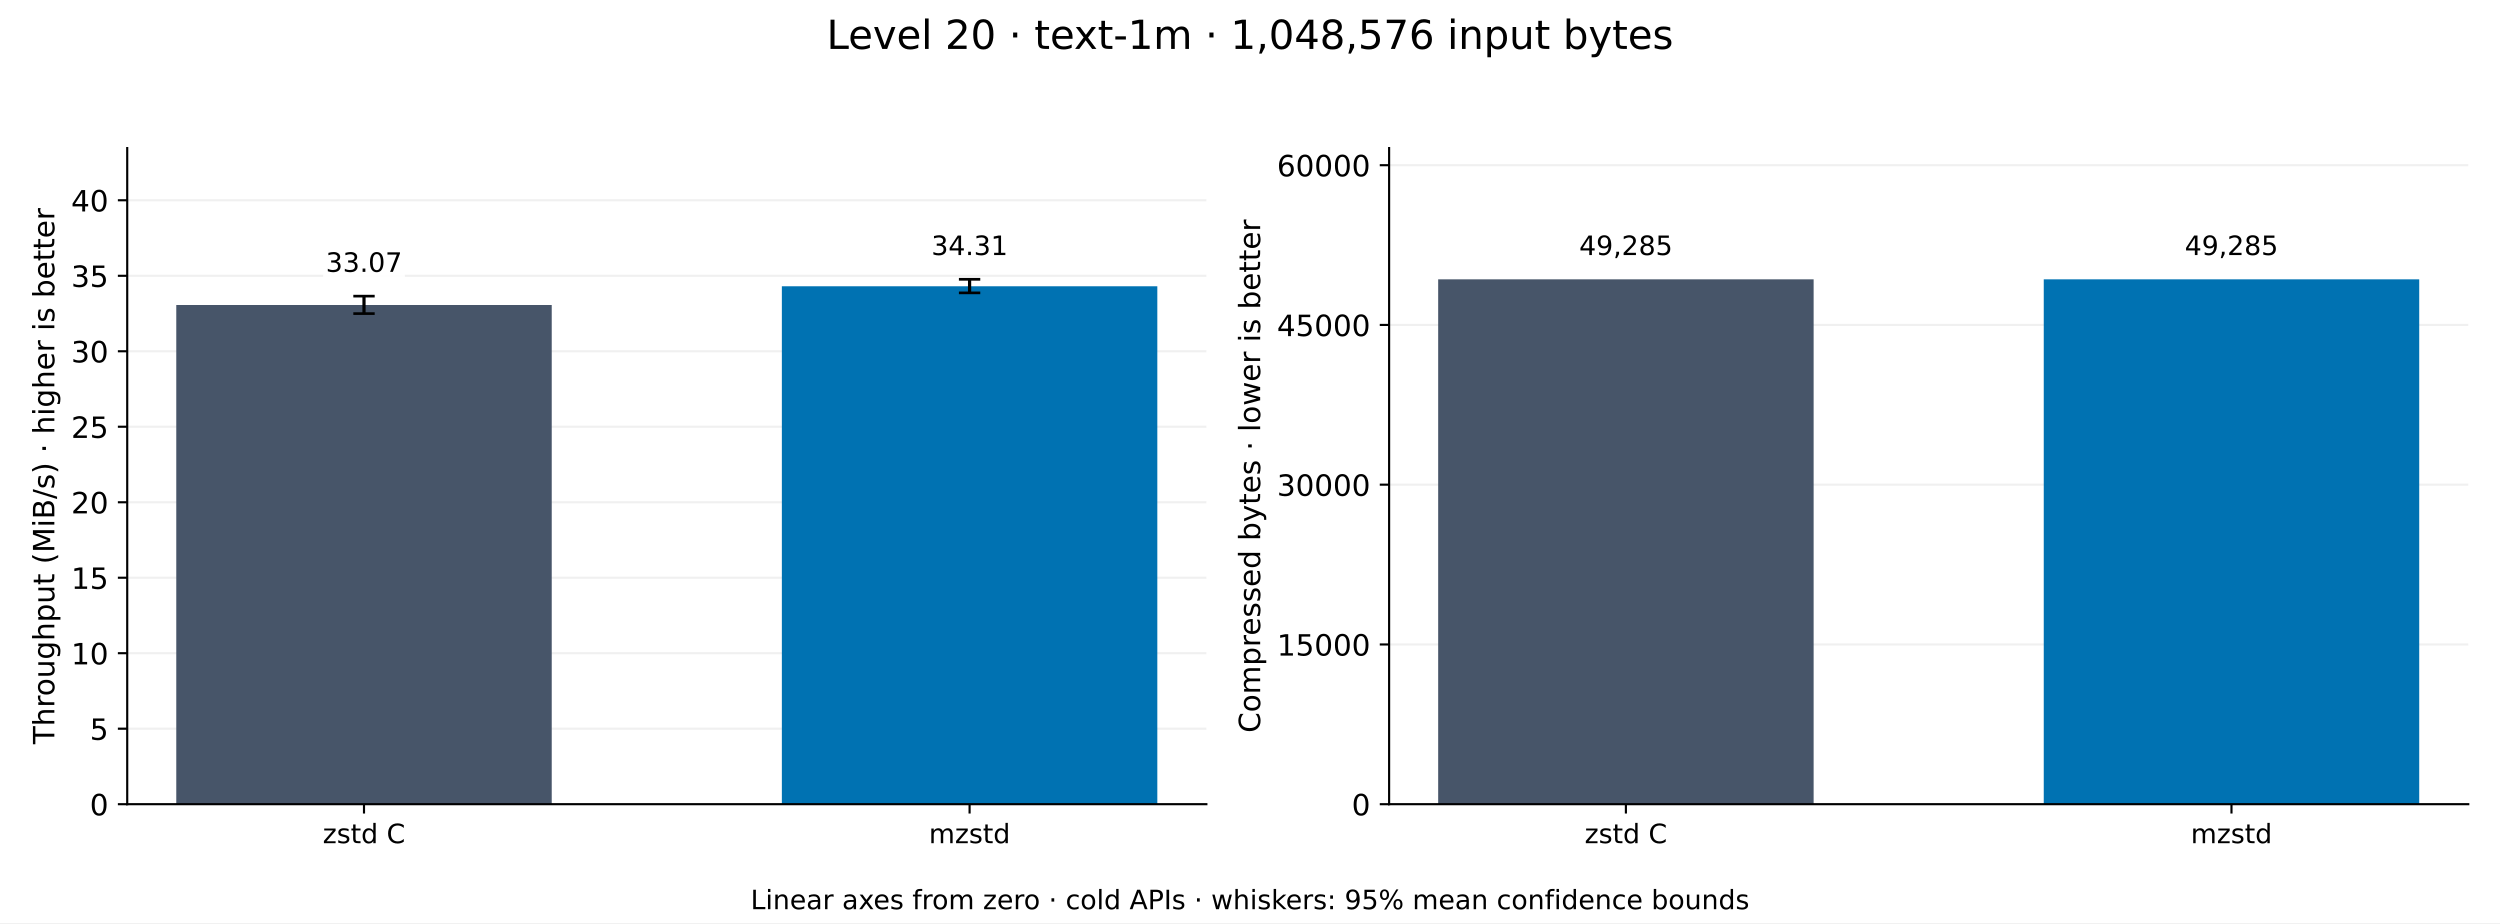
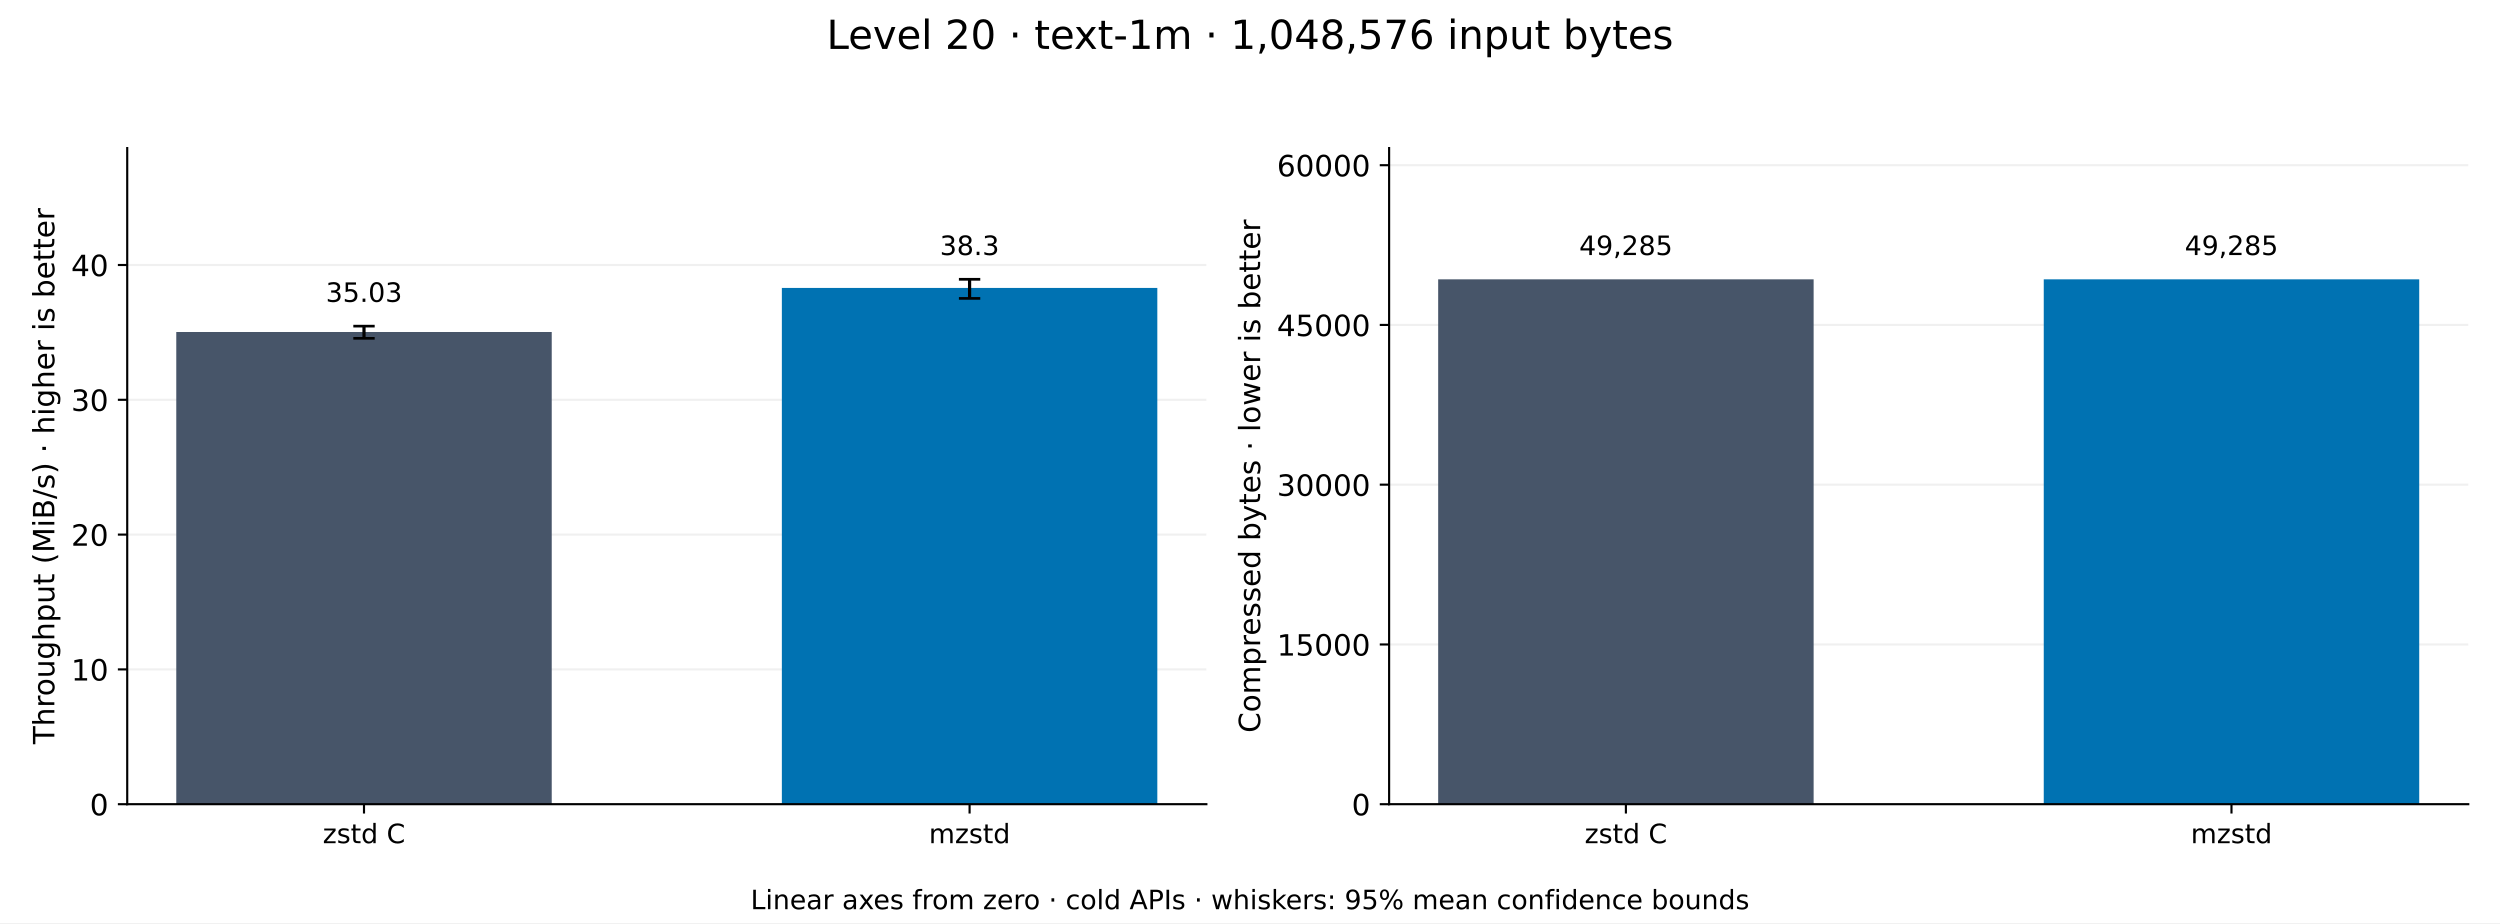
<svg xmlns="http://www.w3.org/2000/svg" xmlns:xlink="http://www.w3.org/1999/xlink" width="936pt" height="345.6pt" viewBox="0 0 936 345.6" version="1.1">
  <defs>
    <style type="text/css">*{stroke-linejoin: round; stroke-linecap: butt}</style>
  </defs>
  <g id="figure_1">
    <g id="patch_1">
      <path d="M 0 345.6 L 936 345.6 L 936 0 L 0 0 z " style="fill: #ffffff" />
    </g>
    <g id="axes_1">
      <g id="patch_2">
        <path d="M 47.63 301.088 L 451.665 301.088 L 451.665 55.44 L 47.63 55.44 z " style="fill: #ffffff" />
      </g>
      <g id="matplotlib.axis_1">
        <g id="xtick_1">
          <g id="line2d_1">
            <defs>
              <path id="mcbfd24ea1b" d="M 0 0 L 0 3.5 " style="stroke: #000000; stroke-width: 0.8" />
            </defs>
            <g>
              <use xlink:href="#mcbfd24ea1b" x="136.282" y="301.088" style="stroke: #000000; stroke-width: 0.8" />
            </g>
          </g>
          <g id="text_1">
            <text style="font-size: 10px; font-family: 'DejaVu Sans', 'Bitstream Vera Sans', 'Computer Modern Sans Serif', 'Lucida Grande', 'Verdana', 'Geneva', 'Lucid', 'Arial', 'Helvetica', 'Avant Garde', sans-serif; text-anchor: middle" x="136.282" y="315.686" transform="rotate(-0 136.2819 315.6864)">zstd C</text>
          </g>
        </g>
        <g id="xtick_2">
          <g id="line2d_2">
            <g>
              <use xlink:href="#mcbfd24ea1b" x="363.013" y="301.088" style="stroke: #000000; stroke-width: 0.8" />
            </g>
          </g>
          <g id="text_2">
            <text style="font-size: 10px; font-family: 'DejaVu Sans', 'Bitstream Vera Sans', 'Computer Modern Sans Serif', 'Lucida Grande', 'Verdana', 'Geneva', 'Lucid', 'Arial', 'Helvetica', 'Avant Garde', sans-serif; text-anchor: middle" x="363.013" y="315.686" transform="rotate(-0 363.0131 315.6864)">mzstd</text>
          </g>
        </g>
      </g>
      <g id="matplotlib.axis_2">
        <g id="ytick_1">
          <g id="line2d_3">
            <path d="M 47.63 301.088 L 451.665 301.088 " clip-path="url(#pa741e469eb)" style="fill: none; stroke: #b0b0b0; stroke-opacity: 0.18; stroke-width: 0.8; stroke-linecap: square" />
          </g>
          <g id="line2d_4">
            <defs>
              <path id="m862e928616" d="M 0 0 L -3.5 0 " style="stroke: #000000; stroke-width: 0.8" />
            </defs>
            <g>
              <use xlink:href="#m862e928616" x="47.63" y="301.088" style="stroke: #000000; stroke-width: 0.8" />
            </g>
          </g>
          <g id="text_3">
            <text style="font-size: 11px; font-family: 'DejaVu Sans', 'Bitstream Vera Sans', 'Computer Modern Sans Serif', 'Lucida Grande', 'Verdana', 'Geneva', 'Lucid', 'Arial', 'Helvetica', 'Avant Garde', sans-serif; text-anchor: end" x="40.63" y="305.267" transform="rotate(-0 40.63 305.2671)">0</text>
          </g>
        </g>
        <g id="ytick_2">
          <g id="line2d_5">
-             <path d="M 47.63 272.826 L 451.665 272.826 " clip-path="url(#pa741e469eb)" style="fill: none; stroke: #b0b0b0; stroke-opacity: 0.18; stroke-width: 0.8; stroke-linecap: square" />
+             <path d="M 47.63 250.619 L 451.665 250.619 " clip-path="url(#pa741e469eb)" style="fill: none; stroke: #b0b0b0; stroke-opacity: 0.18; stroke-width: 0.8; stroke-linecap: square" />
          </g>
          <g id="line2d_6">
            <g>
-               <use xlink:href="#m862e928616" x="47.63" y="272.826" style="stroke: #000000; stroke-width: 0.8" />
+               <use xlink:href="#m862e928616" x="47.63" y="250.619" style="stroke: #000000; stroke-width: 0.8" />
            </g>
          </g>
          <g id="text_4">
-             <text style="font-size: 11px; font-family: 'DejaVu Sans', 'Bitstream Vera Sans', 'Computer Modern Sans Serif', 'Lucida Grande', 'Verdana', 'Geneva', 'Lucid', 'Arial', 'Helvetica', 'Avant Garde', sans-serif; text-anchor: end" x="40.63" y="277.005" transform="rotate(-0 40.63 277.0047)">5</text>
+             <text style="font-size: 11px; font-family: 'DejaVu Sans', 'Bitstream Vera Sans', 'Computer Modern Sans Serif', 'Lucida Grande', 'Verdana', 'Geneva', 'Lucid', 'Arial', 'Helvetica', 'Avant Garde', sans-serif; text-anchor: end" x="40.63" y="254.798" transform="rotate(-0 40.63 254.7977)">10</text>
          </g>
        </g>
        <g id="ytick_3">
          <g id="line2d_7">
-             <path d="M 47.63 244.563 L 451.665 244.563 " clip-path="url(#pa741e469eb)" style="fill: none; stroke: #b0b0b0; stroke-opacity: 0.18; stroke-width: 0.8; stroke-linecap: square" />
+             <path d="M 47.63 200.149 L 451.665 200.149 " clip-path="url(#pa741e469eb)" style="fill: none; stroke: #b0b0b0; stroke-opacity: 0.18; stroke-width: 0.8; stroke-linecap: square" />
          </g>
          <g id="line2d_8">
            <g>
-               <use xlink:href="#m862e928616" x="47.63" y="244.563" style="stroke: #000000; stroke-width: 0.8" />
+               <use xlink:href="#m862e928616" x="47.63" y="200.149" style="stroke: #000000; stroke-width: 0.8" />
            </g>
          </g>
          <g id="text_5">
-             <text style="font-size: 11px; font-family: 'DejaVu Sans', 'Bitstream Vera Sans', 'Computer Modern Sans Serif', 'Lucida Grande', 'Verdana', 'Geneva', 'Lucid', 'Arial', 'Helvetica', 'Avant Garde', sans-serif; text-anchor: end" x="40.63" y="248.742" transform="rotate(-0 40.63 248.7423)">10</text>
+             <text style="font-size: 11px; font-family: 'DejaVu Sans', 'Bitstream Vera Sans', 'Computer Modern Sans Serif', 'Lucida Grande', 'Verdana', 'Geneva', 'Lucid', 'Arial', 'Helvetica', 'Avant Garde', sans-serif; text-anchor: end" x="40.63" y="204.328" transform="rotate(-0 40.63 204.3283)">20</text>
          </g>
        </g>
        <g id="ytick_4">
          <g id="line2d_9">
-             <path d="M 47.63 216.301 L 451.665 216.301 " clip-path="url(#pa741e469eb)" style="fill: none; stroke: #b0b0b0; stroke-opacity: 0.18; stroke-width: 0.8; stroke-linecap: square" />
+             <path d="M 47.63 149.68 L 451.665 149.68 " clip-path="url(#pa741e469eb)" style="fill: none; stroke: #b0b0b0; stroke-opacity: 0.18; stroke-width: 0.8; stroke-linecap: square" />
          </g>
          <g id="line2d_10">
            <g>
-               <use xlink:href="#m862e928616" x="47.63" y="216.301" style="stroke: #000000; stroke-width: 0.8" />
+               <use xlink:href="#m862e928616" x="47.63" y="149.68" style="stroke: #000000; stroke-width: 0.8" />
            </g>
          </g>
          <g id="text_6">
-             <text style="font-size: 11px; font-family: 'DejaVu Sans', 'Bitstream Vera Sans', 'Computer Modern Sans Serif', 'Lucida Grande', 'Verdana', 'Geneva', 'Lucid', 'Arial', 'Helvetica', 'Avant Garde', sans-serif; text-anchor: end" x="40.63" y="220.48" transform="rotate(-0 40.63 220.4799)">15</text>
+             <text style="font-size: 11px; font-family: 'DejaVu Sans', 'Bitstream Vera Sans', 'Computer Modern Sans Serif', 'Lucida Grande', 'Verdana', 'Geneva', 'Lucid', 'Arial', 'Helvetica', 'Avant Garde', sans-serif; text-anchor: end" x="40.63" y="153.859" transform="rotate(-0 40.63 153.8588)">30</text>
          </g>
        </g>
        <g id="ytick_5">
          <g id="line2d_11">
-             <path d="M 47.63 188.038 L 451.665 188.038 " clip-path="url(#pa741e469eb)" style="fill: none; stroke: #b0b0b0; stroke-opacity: 0.18; stroke-width: 0.8; stroke-linecap: square" />
+             <path d="M 47.63 99.21 L 451.665 99.21 " clip-path="url(#pa741e469eb)" style="fill: none; stroke: #b0b0b0; stroke-opacity: 0.18; stroke-width: 0.8; stroke-linecap: square" />
          </g>
          <g id="line2d_12">
            <g>
-               <use xlink:href="#m862e928616" x="47.63" y="188.038" style="stroke: #000000; stroke-width: 0.8" />
+               <use xlink:href="#m862e928616" x="47.63" y="99.21" style="stroke: #000000; stroke-width: 0.8" />
            </g>
          </g>
          <g id="text_7">
-             <text style="font-size: 11px; font-family: 'DejaVu Sans', 'Bitstream Vera Sans', 'Computer Modern Sans Serif', 'Lucida Grande', 'Verdana', 'Geneva', 'Lucid', 'Arial', 'Helvetica', 'Avant Garde', sans-serif; text-anchor: end" x="40.63" y="192.218" transform="rotate(-0 40.63 192.2175)">20</text>
-           </g>
-         </g>
-         <g id="ytick_6">
-           <g id="line2d_13">
-             <path d="M 47.63 159.776 L 451.665 159.776 " clip-path="url(#pa741e469eb)" style="fill: none; stroke: #b0b0b0; stroke-opacity: 0.18; stroke-width: 0.8; stroke-linecap: square" />
-           </g>
-           <g id="line2d_14">
-             <g>
-               <use xlink:href="#m862e928616" x="47.63" y="159.776" style="stroke: #000000; stroke-width: 0.8" />
-             </g>
-           </g>
-           <g id="text_8">
-             <text style="font-size: 11px; font-family: 'DejaVu Sans', 'Bitstream Vera Sans', 'Computer Modern Sans Serif', 'Lucida Grande', 'Verdana', 'Geneva', 'Lucid', 'Arial', 'Helvetica', 'Avant Garde', sans-serif; text-anchor: end" x="40.63" y="163.955" transform="rotate(-0 40.63 163.9551)">25</text>
-           </g>
-         </g>
-         <g id="ytick_7">
-           <g id="line2d_15">
-             <path d="M 47.63 131.514 L 451.665 131.514 " clip-path="url(#pa741e469eb)" style="fill: none; stroke: #b0b0b0; stroke-opacity: 0.18; stroke-width: 0.8; stroke-linecap: square" />
-           </g>
-           <g id="line2d_16">
-             <g>
-               <use xlink:href="#m862e928616" x="47.63" y="131.514" style="stroke: #000000; stroke-width: 0.8" />
-             </g>
-           </g>
-           <g id="text_9">
-             <text style="font-size: 11px; font-family: 'DejaVu Sans', 'Bitstream Vera Sans', 'Computer Modern Sans Serif', 'Lucida Grande', 'Verdana', 'Geneva', 'Lucid', 'Arial', 'Helvetica', 'Avant Garde', sans-serif; text-anchor: end" x="40.63" y="135.693" transform="rotate(-0 40.63 135.6927)">30</text>
-           </g>
-         </g>
-         <g id="ytick_8">
-           <g id="line2d_17">
-             <path d="M 47.63 103.251 L 451.665 103.251 " clip-path="url(#pa741e469eb)" style="fill: none; stroke: #b0b0b0; stroke-opacity: 0.18; stroke-width: 0.8; stroke-linecap: square" />
-           </g>
-           <g id="line2d_18">
-             <g>
-               <use xlink:href="#m862e928616" x="47.63" y="103.251" style="stroke: #000000; stroke-width: 0.8" />
-             </g>
-           </g>
-           <g id="text_10">
-             <text style="font-size: 11px; font-family: 'DejaVu Sans', 'Bitstream Vera Sans', 'Computer Modern Sans Serif', 'Lucida Grande', 'Verdana', 'Geneva', 'Lucid', 'Arial', 'Helvetica', 'Avant Garde', sans-serif; text-anchor: end" x="40.63" y="107.43" transform="rotate(-0 40.63 107.4303)">35</text>
-           </g>
-         </g>
-         <g id="ytick_9">
-           <g id="line2d_19">
-             <path d="M 47.63 74.989 L 451.665 74.989 " clip-path="url(#pa741e469eb)" style="fill: none; stroke: #b0b0b0; stroke-opacity: 0.18; stroke-width: 0.8; stroke-linecap: square" />
-           </g>
-           <g id="line2d_20">
-             <g>
-               <use xlink:href="#m862e928616" x="47.63" y="74.989" style="stroke: #000000; stroke-width: 0.8" />
-             </g>
-           </g>
-           <g id="text_11">
-             <text style="font-size: 11px; font-family: 'DejaVu Sans', 'Bitstream Vera Sans', 'Computer Modern Sans Serif', 'Lucida Grande', 'Verdana', 'Geneva', 'Lucid', 'Arial', 'Helvetica', 'Avant Garde', sans-serif; text-anchor: end" x="40.63" y="79.168" transform="rotate(-0 40.63 79.16791)">40</text>
-           </g>
-         </g>
-         <g id="text_12">
+             <text style="font-size: 11px; font-family: 'DejaVu Sans', 'Bitstream Vera Sans', 'Computer Modern Sans Serif', 'Lucida Grande', 'Verdana', 'Geneva', 'Lucid', 'Arial', 'Helvetica', 'Avant Garde', sans-serif; text-anchor: end" x="40.63" y="103.389" transform="rotate(-0 40.63 103.3894)">40</text>
+           </g>
+         </g>
+         <g id="text_8">
          <text style="font-size: 11px; font-family: 'DejaVu Sans', 'Bitstream Vera Sans', 'Computer Modern Sans Serif', 'Lucida Grande', 'Verdana', 'Geneva', 'Lucid', 'Arial', 'Helvetica', 'Avant Garde', sans-serif; text-anchor: middle" x="20.345" y="178.264" transform="rotate(-90 20.34484 178.264)">Throughput (MiB/s) · higher is better</text>
        </g>
      </g>
      <g id="patch_3">
-         <path d="M 65.995 301.088 L 206.569 301.088 L 206.569 114.183 L 65.995 114.183 z " clip-path="url(#pa741e469eb)" style="fill: #475569" />
+         <path d="M 65.995 301.088 L 206.569 301.088 L 206.569 124.298 L 65.995 124.298 z " clip-path="url(#pa741e469eb)" style="fill: #475569" />
      </g>
      <g id="patch_4">
-         <path d="M 292.726 301.088 L 433.3 301.088 L 433.3 107.178 L 292.726 107.178 z " clip-path="url(#pa741e469eb)" style="fill: #0072b2" />
+         <path d="M 292.726 301.088 L 433.3 301.088 L 433.3 107.796 L 292.726 107.796 z " clip-path="url(#pa741e469eb)" style="fill: #0072b2" />
      </g>
      <g id="LineCollection_1">
-         <path d="M 136.282 117.421 L 136.282 110.863 " clip-path="url(#pa741e469eb)" style="fill: none; stroke: #000000; stroke-width: 1.2" />
-         <path d="M 363.013 109.646 L 363.013 104.57 " clip-path="url(#pa741e469eb)" style="fill: none; stroke: #000000; stroke-width: 1.2" />
-       </g>
-       <g id="line2d_21">
+         <path d="M 136.282 126.675 L 136.282 122.11 " clip-path="url(#pa741e469eb)" style="fill: none; stroke: #000000; stroke-width: 1.2" />
+         <path d="M 363.013 111.722 L 363.013 104.57 " clip-path="url(#pa741e469eb)" style="fill: none; stroke: #000000; stroke-width: 1.2" />
+       </g>
+       <g id="line2d_13">
        <defs>
          <path id="mf7f69e77f0" d="M 4 0 L -4 -0 " style="stroke: #000000" />
        </defs>
        <g clip-path="url(#pa741e469eb)">
-           <use xlink:href="#mf7f69e77f0" x="136.282" y="117.421" style="fill: #1f77b4; stroke: #000000" />
-           <use xlink:href="#mf7f69e77f0" x="363.013" y="109.646" style="fill: #1f77b4; stroke: #000000" />
-         </g>
-       </g>
-       <g id="line2d_22">
+           <use xlink:href="#mf7f69e77f0" x="136.282" y="126.675" style="fill: #1f77b4; stroke: #000000" />
+           <use xlink:href="#mf7f69e77f0" x="363.013" y="111.722" style="fill: #1f77b4; stroke: #000000" />
+         </g>
+       </g>
+       <g id="line2d_14">
        <g clip-path="url(#pa741e469eb)">
-           <use xlink:href="#mf7f69e77f0" x="136.282" y="110.863" style="fill: #1f77b4; stroke: #000000" />
+           <use xlink:href="#mf7f69e77f0" x="136.282" y="122.11" style="fill: #1f77b4; stroke: #000000" />
          <use xlink:href="#mf7f69e77f0" x="363.013" y="104.57" style="fill: #1f77b4; stroke: #000000" />
        </g>
      </g>
      <g id="patch_5">
        <path d="M 47.63 301.088 L 47.63 55.44 " style="fill: none; stroke: #000000; stroke-width: 0.8; stroke-linejoin: miter; stroke-linecap: square" />
      </g>
      <g id="patch_6">
        <path d="M 47.63 301.088 L 451.665 301.088 " style="fill: none; stroke: #000000; stroke-width: 0.8; stroke-linejoin: miter; stroke-linecap: square" />
      </g>
-       <g id="text_13">
+       <g id="text_9">
        <g id="patch_7">
-           <path d="M 120.968 104.863 L 151.596 104.863 L 151.596 93.184 L 120.968 93.184 z " style="fill: #ffffff; opacity: 0.9" />
-         </g>
-         <text style="font-size: 10px; font-family: 'DejaVu Sans', 'Bitstream Vera Sans', 'Computer Modern Sans Serif', 'Lucida Grande', 'Verdana', 'Geneva', 'Lucid', 'Arial', 'Helvetica', 'Avant Garde', sans-serif; text-anchor: middle" x="136.282" y="101.783" transform="rotate(-0 136.2819 101.7829)">33.07</text>
-       </g>
-       <g id="text_14">
+           <path d="M 120.968 116.11 L 151.596 116.11 L 151.596 104.431 L 120.968 104.431 z " style="fill: #ffffff; opacity: 0.9" />
+         </g>
+         <text style="font-size: 10px; font-family: 'DejaVu Sans', 'Bitstream Vera Sans', 'Computer Modern Sans Serif', 'Lucida Grande', 'Verdana', 'Geneva', 'Lucid', 'Arial', 'Helvetica', 'Avant Garde', sans-serif; text-anchor: middle" x="136.282" y="113.03" transform="rotate(-0 136.2819 113.0299)">35.03</text>
+       </g>
+       <g id="text_10">
        <g id="patch_8">
-           <path d="M 347.699 98.57 L 378.327 98.57 L 378.327 86.891 L 347.699 86.891 z " style="fill: #ffffff; opacity: 0.9" />
-         </g>
-         <text style="font-size: 10px; font-family: 'DejaVu Sans', 'Bitstream Vera Sans', 'Computer Modern Sans Serif', 'Lucida Grande', 'Verdana', 'Geneva', 'Lucid', 'Arial', 'Helvetica', 'Avant Garde', sans-serif; text-anchor: middle" x="363.013" y="95.49" transform="rotate(-0 363.0131 95.48991)">34.31</text>
+           <path d="M 350.88 98.57 L 375.146 98.57 L 375.146 86.891 L 350.88 86.891 z " style="fill: #ffffff; opacity: 0.9" />
+         </g>
+         <text style="font-size: 10px; font-family: 'DejaVu Sans', 'Bitstream Vera Sans', 'Computer Modern Sans Serif', 'Lucida Grande', 'Verdana', 'Geneva', 'Lucid', 'Arial', 'Helvetica', 'Avant Garde', sans-serif; text-anchor: middle" x="363.013" y="95.49" transform="rotate(-0 363.0131 95.48991)">38.3</text>
      </g>
    </g>
    <g id="axes_2">
      <g id="patch_9">
        <path d="M 520.085 301.088 L 924.12 301.088 L 924.12 55.44 L 520.085 55.44 z " style="fill: #ffffff" />
      </g>
      <g id="matplotlib.axis_3">
        <g id="xtick_3">
+           <g id="line2d_15">
+             <g>
+               <use xlink:href="#mcbfd24ea1b" x="608.737" y="301.088" style="stroke: #000000; stroke-width: 0.8" />
+             </g>
+           </g>
+           <g id="text_11">
+             <text style="font-size: 10px; font-family: 'DejaVu Sans', 'Bitstream Vera Sans', 'Computer Modern Sans Serif', 'Lucida Grande', 'Verdana', 'Geneva', 'Lucid', 'Arial', 'Helvetica', 'Avant Garde', sans-serif; text-anchor: middle" x="608.737" y="315.686" transform="rotate(-0 608.7369 315.6864)">zstd C</text>
+           </g>
+         </g>
+         <g id="xtick_4">
+           <g id="line2d_16">
+             <g>
+               <use xlink:href="#mcbfd24ea1b" x="835.468" y="301.088" style="stroke: #000000; stroke-width: 0.8" />
+             </g>
+           </g>
+           <g id="text_12">
+             <text style="font-size: 10px; font-family: 'DejaVu Sans', 'Bitstream Vera Sans', 'Computer Modern Sans Serif', 'Lucida Grande', 'Verdana', 'Geneva', 'Lucid', 'Arial', 'Helvetica', 'Avant Garde', sans-serif; text-anchor: middle" x="835.468" y="315.686" transform="rotate(-0 835.4681 315.6864)">mzstd</text>
+           </g>
+         </g>
+       </g>
+       <g id="matplotlib.axis_4">
+         <g id="ytick_6">
+           <g id="line2d_17">
+             <path d="M 520.085 301.088 L 924.12 301.088 " clip-path="url(#p8ff8e901f9)" style="fill: none; stroke: #b0b0b0; stroke-opacity: 0.18; stroke-width: 0.8; stroke-linecap: square" />
+           </g>
+           <g id="line2d_18">
+             <g>
+               <use xlink:href="#m862e928616" x="520.085" y="301.088" style="stroke: #000000; stroke-width: 0.8" />
+             </g>
+           </g>
+           <g id="text_13">
+             <text style="font-size: 11px; font-family: 'DejaVu Sans', 'Bitstream Vera Sans', 'Computer Modern Sans Serif', 'Lucida Grande', 'Verdana', 'Geneva', 'Lucid', 'Arial', 'Helvetica', 'Avant Garde', sans-serif; text-anchor: end" x="513.085" y="305.267" transform="rotate(-0 513.085 305.2671)">0</text>
+           </g>
+         </g>
+         <g id="ytick_7">
+           <g id="line2d_19">
+             <path d="M 520.085 241.277 L 924.12 241.277 " clip-path="url(#p8ff8e901f9)" style="fill: none; stroke: #b0b0b0; stroke-opacity: 0.18; stroke-width: 0.8; stroke-linecap: square" />
+           </g>
+           <g id="line2d_20">
+             <g>
+               <use xlink:href="#m862e928616" x="520.085" y="241.277" style="stroke: #000000; stroke-width: 0.8" />
+             </g>
+           </g>
+           <g id="text_14">
+             <text style="font-size: 11px; font-family: 'DejaVu Sans', 'Bitstream Vera Sans', 'Computer Modern Sans Serif', 'Lucida Grande', 'Verdana', 'Geneva', 'Lucid', 'Arial', 'Helvetica', 'Avant Garde', sans-serif; text-anchor: end" x="513.085" y="245.456" transform="rotate(-0 513.085 245.4563)">15000</text>
+           </g>
+         </g>
+         <g id="ytick_8">
+           <g id="line2d_21">
+             <path d="M 520.085 181.466 L 924.12 181.466 " clip-path="url(#p8ff8e901f9)" style="fill: none; stroke: #b0b0b0; stroke-opacity: 0.18; stroke-width: 0.8; stroke-linecap: square" />
+           </g>
+           <g id="line2d_22">
+             <g>
+               <use xlink:href="#m862e928616" x="520.085" y="181.466" style="stroke: #000000; stroke-width: 0.8" />
+             </g>
+           </g>
+           <g id="text_15">
+             <text style="font-size: 11px; font-family: 'DejaVu Sans', 'Bitstream Vera Sans', 'Computer Modern Sans Serif', 'Lucida Grande', 'Verdana', 'Geneva', 'Lucid', 'Arial', 'Helvetica', 'Avant Garde', sans-serif; text-anchor: end" x="513.085" y="185.646" transform="rotate(-0 513.085 185.6455)">30000</text>
+           </g>
+         </g>
+         <g id="ytick_9">
          <g id="line2d_23">
-             <g>
-               <use xlink:href="#mcbfd24ea1b" x="608.737" y="301.088" style="stroke: #000000; stroke-width: 0.8" />
-             </g>
-           </g>
-           <g id="text_15">
-             <text style="font-size: 10px; font-family: 'DejaVu Sans', 'Bitstream Vera Sans', 'Computer Modern Sans Serif', 'Lucida Grande', 'Verdana', 'Geneva', 'Lucid', 'Arial', 'Helvetica', 'Avant Garde', sans-serif; text-anchor: middle" x="608.737" y="315.686" transform="rotate(-0 608.7369 315.6864)">zstd C</text>
-           </g>
-         </g>
-         <g id="xtick_4">
+             <path d="M 520.085 121.656 L 924.12 121.656 " clip-path="url(#p8ff8e901f9)" style="fill: none; stroke: #b0b0b0; stroke-opacity: 0.18; stroke-width: 0.8; stroke-linecap: square" />
+           </g>
          <g id="line2d_24">
            <g>
-               <use xlink:href="#mcbfd24ea1b" x="835.468" y="301.088" style="stroke: #000000; stroke-width: 0.8" />
+               <use xlink:href="#m862e928616" x="520.085" y="121.656" style="stroke: #000000; stroke-width: 0.8" />
            </g>
          </g>
          <g id="text_16">
-             <text style="font-size: 10px; font-family: 'DejaVu Sans', 'Bitstream Vera Sans', 'Computer Modern Sans Serif', 'Lucida Grande', 'Verdana', 'Geneva', 'Lucid', 'Arial', 'Helvetica', 'Avant Garde', sans-serif; text-anchor: middle" x="835.468" y="315.686" transform="rotate(-0 835.4681 315.6864)">mzstd</text>
-           </g>
-         </g>
-       </g>
-       <g id="matplotlib.axis_4">
+             <text style="font-size: 11px; font-family: 'DejaVu Sans', 'Bitstream Vera Sans', 'Computer Modern Sans Serif', 'Lucida Grande', 'Verdana', 'Geneva', 'Lucid', 'Arial', 'Helvetica', 'Avant Garde', sans-serif; text-anchor: end" x="513.085" y="125.835" transform="rotate(-0 513.085 125.8347)">45000</text>
+           </g>
+         </g>
        <g id="ytick_10">
          <g id="line2d_25">
-             <path d="M 520.085 301.088 L 924.12 301.088 " clip-path="url(#p8ff8e901f9)" style="fill: none; stroke: #b0b0b0; stroke-opacity: 0.18; stroke-width: 0.8; stroke-linecap: square" />
+             <path d="M 520.085 61.845 L 924.12 61.845 " clip-path="url(#p8ff8e901f9)" style="fill: none; stroke: #b0b0b0; stroke-opacity: 0.18; stroke-width: 0.8; stroke-linecap: square" />
          </g>
          <g id="line2d_26">
            <g>
-               <use xlink:href="#m862e928616" x="520.085" y="301.088" style="stroke: #000000; stroke-width: 0.8" />
+               <use xlink:href="#m862e928616" x="520.085" y="61.845" style="stroke: #000000; stroke-width: 0.8" />
            </g>
          </g>
          <g id="text_17">
-             <text style="font-size: 11px; font-family: 'DejaVu Sans', 'Bitstream Vera Sans', 'Computer Modern Sans Serif', 'Lucida Grande', 'Verdana', 'Geneva', 'Lucid', 'Arial', 'Helvetica', 'Avant Garde', sans-serif; text-anchor: end" x="513.085" y="305.267" transform="rotate(-0 513.085 305.2671)">0</text>
-           </g>
-         </g>
-         <g id="ytick_11">
-           <g id="line2d_27">
-             <path d="M 520.085 241.277 L 924.12 241.277 " clip-path="url(#p8ff8e901f9)" style="fill: none; stroke: #b0b0b0; stroke-opacity: 0.18; stroke-width: 0.8; stroke-linecap: square" />
-           </g>
-           <g id="line2d_28">
-             <g>
-               <use xlink:href="#m862e928616" x="520.085" y="241.277" style="stroke: #000000; stroke-width: 0.8" />
-             </g>
-           </g>
-           <g id="text_18">
-             <text style="font-size: 11px; font-family: 'DejaVu Sans', 'Bitstream Vera Sans', 'Computer Modern Sans Serif', 'Lucida Grande', 'Verdana', 'Geneva', 'Lucid', 'Arial', 'Helvetica', 'Avant Garde', sans-serif; text-anchor: end" x="513.085" y="245.456" transform="rotate(-0 513.085 245.4563)">15000</text>
-           </g>
-         </g>
-         <g id="ytick_12">
-           <g id="line2d_29">
-             <path d="M 520.085 181.466 L 924.12 181.466 " clip-path="url(#p8ff8e901f9)" style="fill: none; stroke: #b0b0b0; stroke-opacity: 0.18; stroke-width: 0.8; stroke-linecap: square" />
-           </g>
-           <g id="line2d_30">
-             <g>
-               <use xlink:href="#m862e928616" x="520.085" y="181.466" style="stroke: #000000; stroke-width: 0.8" />
-             </g>
-           </g>
-           <g id="text_19">
-             <text style="font-size: 11px; font-family: 'DejaVu Sans', 'Bitstream Vera Sans', 'Computer Modern Sans Serif', 'Lucida Grande', 'Verdana', 'Geneva', 'Lucid', 'Arial', 'Helvetica', 'Avant Garde', sans-serif; text-anchor: end" x="513.085" y="185.646" transform="rotate(-0 513.085 185.6455)">30000</text>
-           </g>
-         </g>
-         <g id="ytick_13">
-           <g id="line2d_31">
-             <path d="M 520.085 121.656 L 924.12 121.656 " clip-path="url(#p8ff8e901f9)" style="fill: none; stroke: #b0b0b0; stroke-opacity: 0.18; stroke-width: 0.8; stroke-linecap: square" />
-           </g>
-           <g id="line2d_32">
-             <g>
-               <use xlink:href="#m862e928616" x="520.085" y="121.656" style="stroke: #000000; stroke-width: 0.8" />
-             </g>
-           </g>
-           <g id="text_20">
-             <text style="font-size: 11px; font-family: 'DejaVu Sans', 'Bitstream Vera Sans', 'Computer Modern Sans Serif', 'Lucida Grande', 'Verdana', 'Geneva', 'Lucid', 'Arial', 'Helvetica', 'Avant Garde', sans-serif; text-anchor: end" x="513.085" y="125.835" transform="rotate(-0 513.085 125.8347)">45000</text>
-           </g>
-         </g>
-         <g id="ytick_14">
-           <g id="line2d_33">
-             <path d="M 520.085 61.845 L 924.12 61.845 " clip-path="url(#p8ff8e901f9)" style="fill: none; stroke: #b0b0b0; stroke-opacity: 0.18; stroke-width: 0.8; stroke-linecap: square" />
-           </g>
-           <g id="line2d_34">
-             <g>
-               <use xlink:href="#m862e928616" x="520.085" y="61.845" style="stroke: #000000; stroke-width: 0.8" />
-             </g>
-           </g>
-           <g id="text_21">
            <text style="font-size: 11px; font-family: 'DejaVu Sans', 'Bitstream Vera Sans', 'Computer Modern Sans Serif', 'Lucida Grande', 'Verdana', 'Geneva', 'Lucid', 'Arial', 'Helvetica', 'Avant Garde', sans-serif; text-anchor: end" x="513.085" y="66.024" transform="rotate(-0 513.085 66.02388)">60000</text>
          </g>
        </g>
-         <g id="text_22">
+         <g id="text_18">
          <text style="font-size: 11px; font-family: 'DejaVu Sans', 'Bitstream Vera Sans', 'Computer Modern Sans Serif', 'Lucida Grande', 'Verdana', 'Geneva', 'Lucid', 'Arial', 'Helvetica', 'Avant Garde', sans-serif; text-anchor: middle" x="471.804" y="178.264" transform="rotate(-90 471.8036 178.264)">Compressed bytes · lower is better</text>
        </g>
      </g>
      <g id="patch_10">
        <path d="M 538.45 301.088 L 679.024 301.088 L 679.024 104.57 L 538.45 104.57 z " clip-path="url(#p8ff8e901f9)" style="fill: #475569" />
      </g>
      <g id="patch_11">
        <path d="M 765.181 301.088 L 905.755 301.088 L 905.755 104.57 L 765.181 104.57 z " clip-path="url(#p8ff8e901f9)" style="fill: #0072b2" />
      </g>
      <g id="patch_12">
        <path d="M 520.085 301.088 L 520.085 55.44 " style="fill: none; stroke: #000000; stroke-width: 0.8; stroke-linejoin: miter; stroke-linecap: square" />
      </g>
      <g id="patch_13">
        <path d="M 520.085 301.088 L 924.12 301.088 " style="fill: none; stroke: #000000; stroke-width: 0.8; stroke-linejoin: miter; stroke-linecap: square" />
      </g>
-       <g id="text_23">
+       <g id="text_19">
        <g id="patch_14">
          <path d="M 590.242 98.57 L 627.232 98.57 L 627.232 86.891 L 590.242 86.891 z " style="fill: #ffffff; opacity: 0.9" />
        </g>
        <text style="font-size: 10px; font-family: 'DejaVu Sans', 'Bitstream Vera Sans', 'Computer Modern Sans Serif', 'Lucida Grande', 'Verdana', 'Geneva', 'Lucid', 'Arial', 'Helvetica', 'Avant Garde', sans-serif; text-anchor: middle" x="608.737" y="95.49" transform="rotate(-0 608.7369 95.48991)">49,285</text>
      </g>
-       <g id="text_24">
+       <g id="text_20">
        <g id="patch_15">
          <path d="M 816.973 98.57 L 853.963 98.57 L 853.963 86.891 L 816.973 86.891 z " style="fill: #ffffff; opacity: 0.9" />
        </g>
        <text style="font-size: 10px; font-family: 'DejaVu Sans', 'Bitstream Vera Sans', 'Computer Modern Sans Serif', 'Lucida Grande', 'Verdana', 'Geneva', 'Lucid', 'Arial', 'Helvetica', 'Avant Garde', sans-serif; text-anchor: middle" x="835.468" y="95.49" transform="rotate(-0 835.4681 95.48991)">49,285</text>
      </g>
    </g>
-     <g id="text_25">
+     <g id="text_21">
      <text style="font-size: 15px; font-family: 'DejaVu Sans', 'Bitstream Vera Sans', 'Computer Modern Sans Serif', 'Lucida Grande', 'Verdana', 'Geneva', 'Lucid', 'Arial', 'Helvetica', 'Avant Garde', sans-serif; text-anchor: middle" x="468" y="18.31" transform="rotate(-0 468 18.30966)">Level 20 · text-1m · 1,048,576 input bytes</text>
    </g>
-     <g id="text_26">
+     <g id="text_22">
      <text style="font-size: 10px; font-family: 'DejaVu Sans', 'Bitstream Vera Sans', 'Computer Modern Sans Serif', 'Lucida Grande', 'Verdana', 'Geneva', 'Lucid', 'Arial', 'Helvetica', 'Avant Garde', sans-serif; text-anchor: middle" x="468" y="340.416" transform="rotate(-0 468 340.416)">Linear axes from zero · cold APIs · whiskers: 95% mean confidence bounds</text>
    </g>
  </g>
  <defs>
    <clipPath id="pa741e469eb">
      <rect x="47.63" y="55.44" width="404.035" height="245.648" />
    </clipPath>
    <clipPath id="p8ff8e901f9">
      <rect x="520.085" y="55.44" width="404.035" height="245.648" />
    </clipPath>
  </defs>
</svg>
